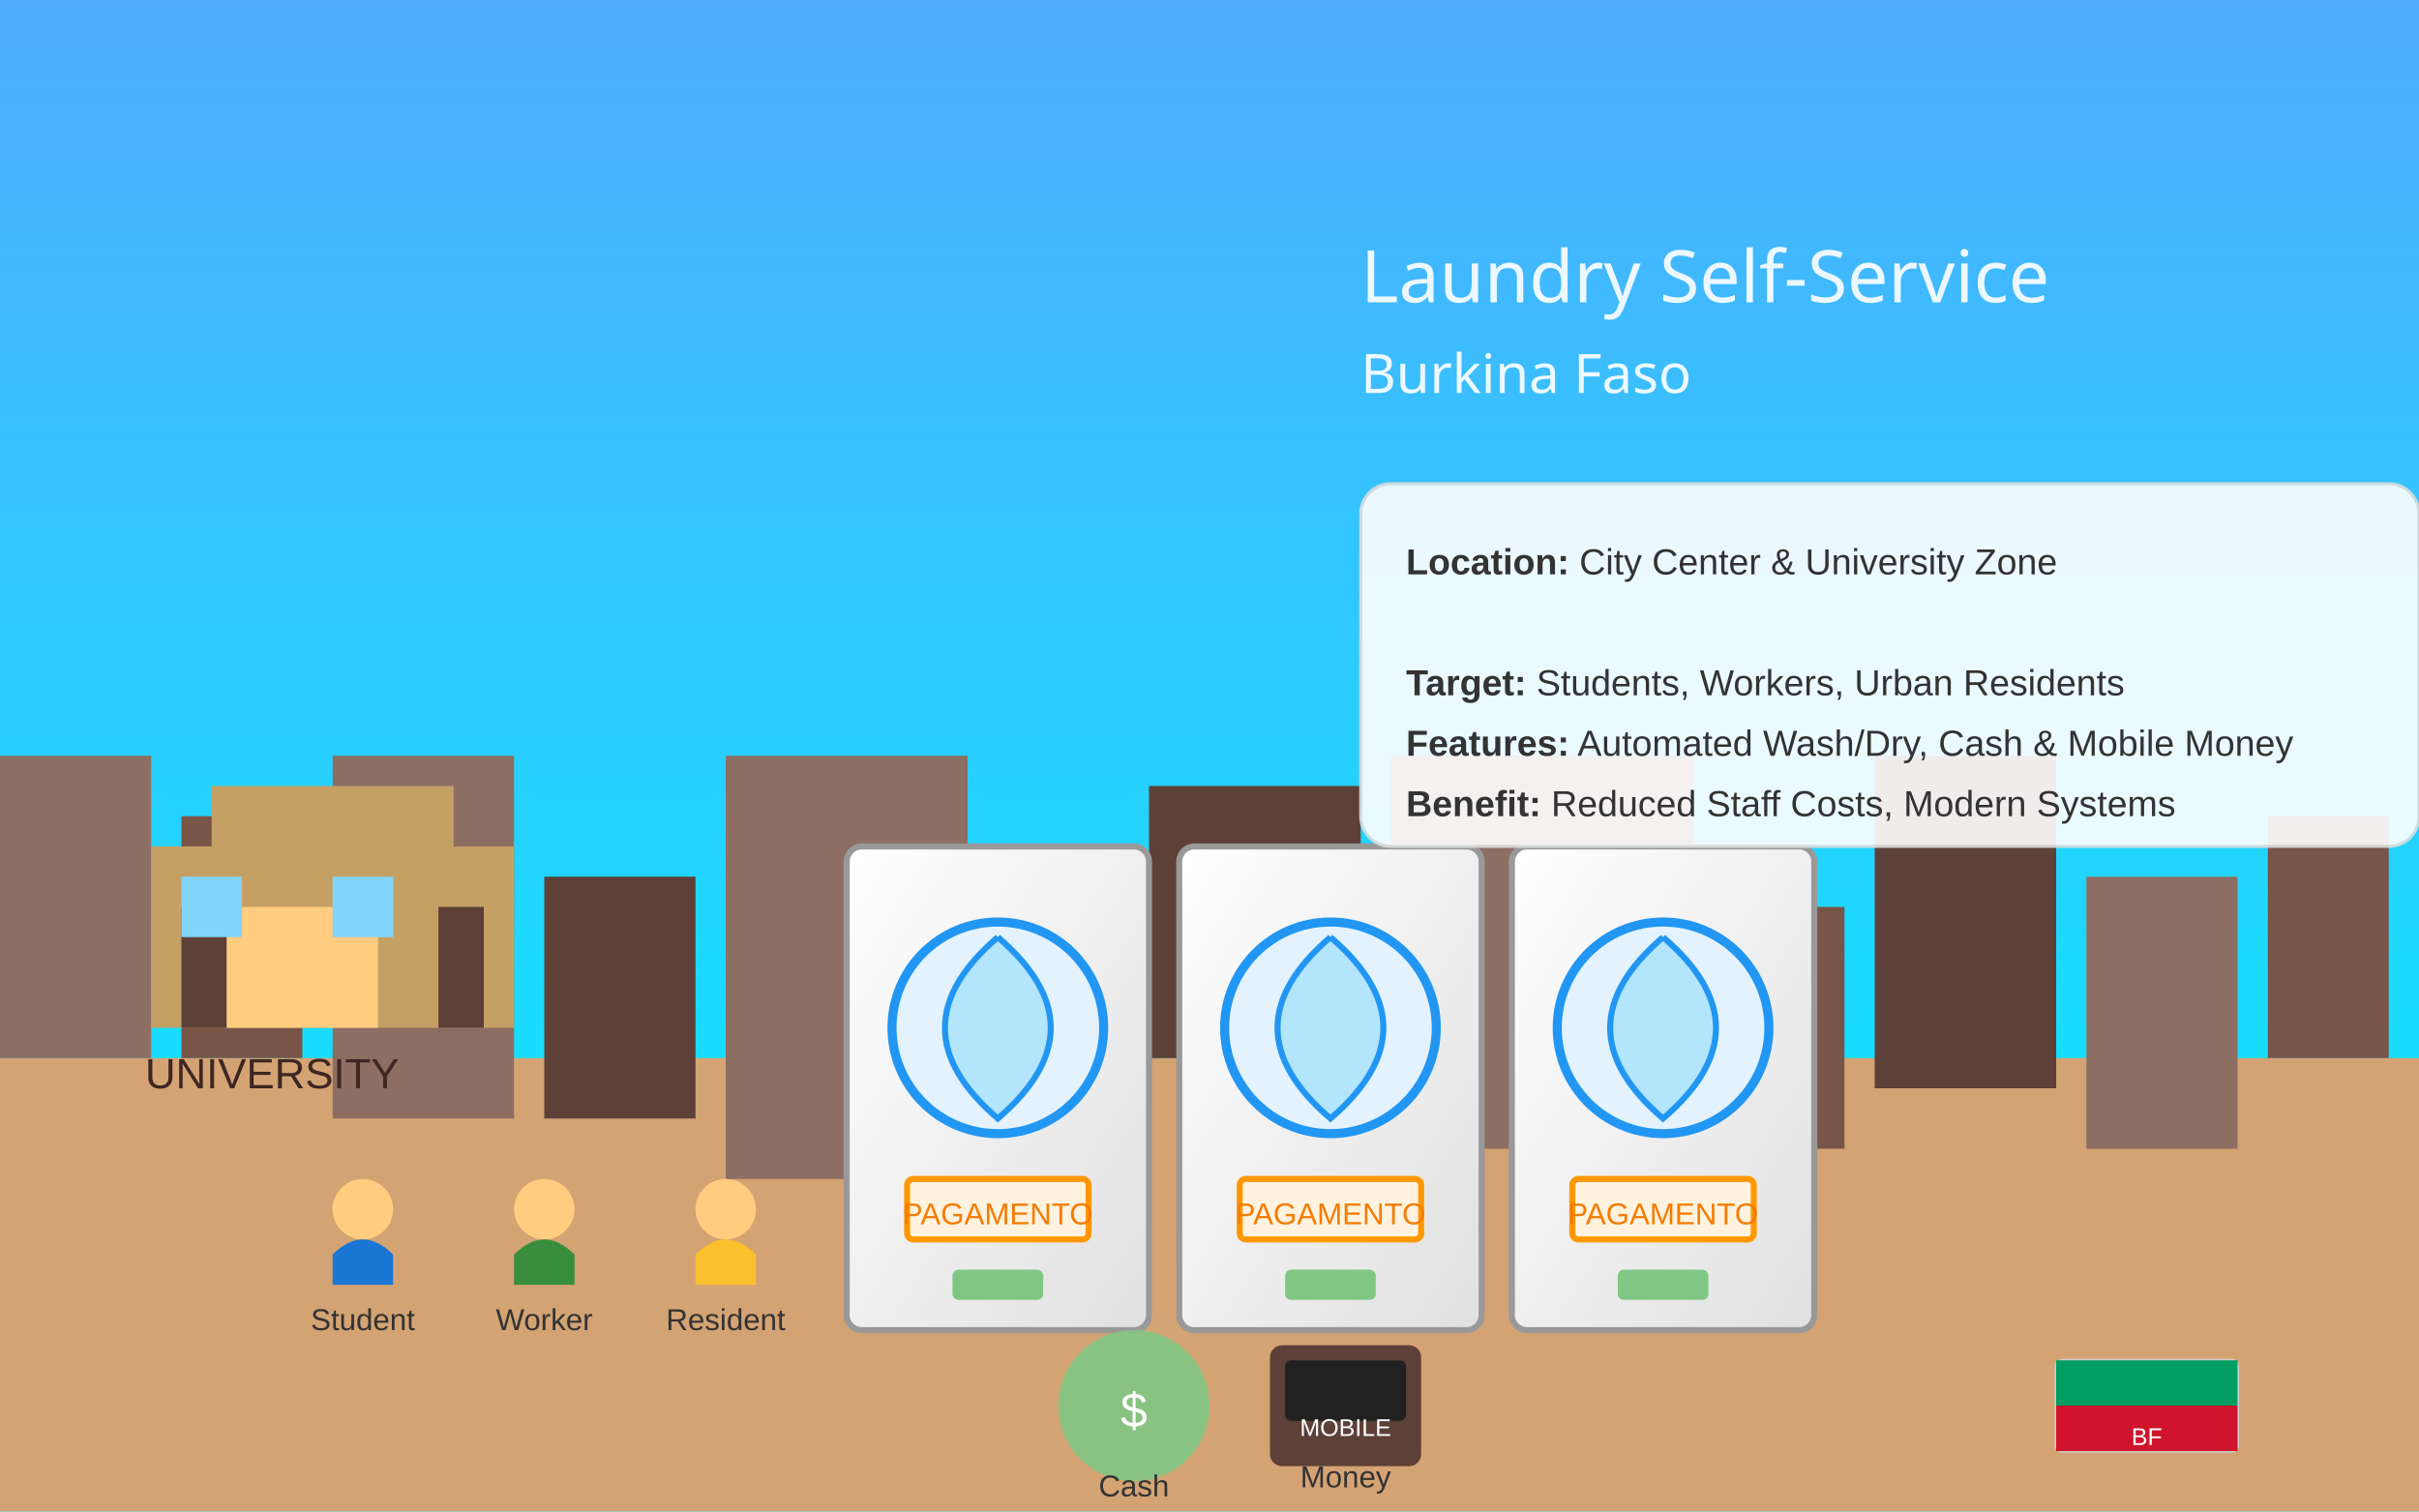
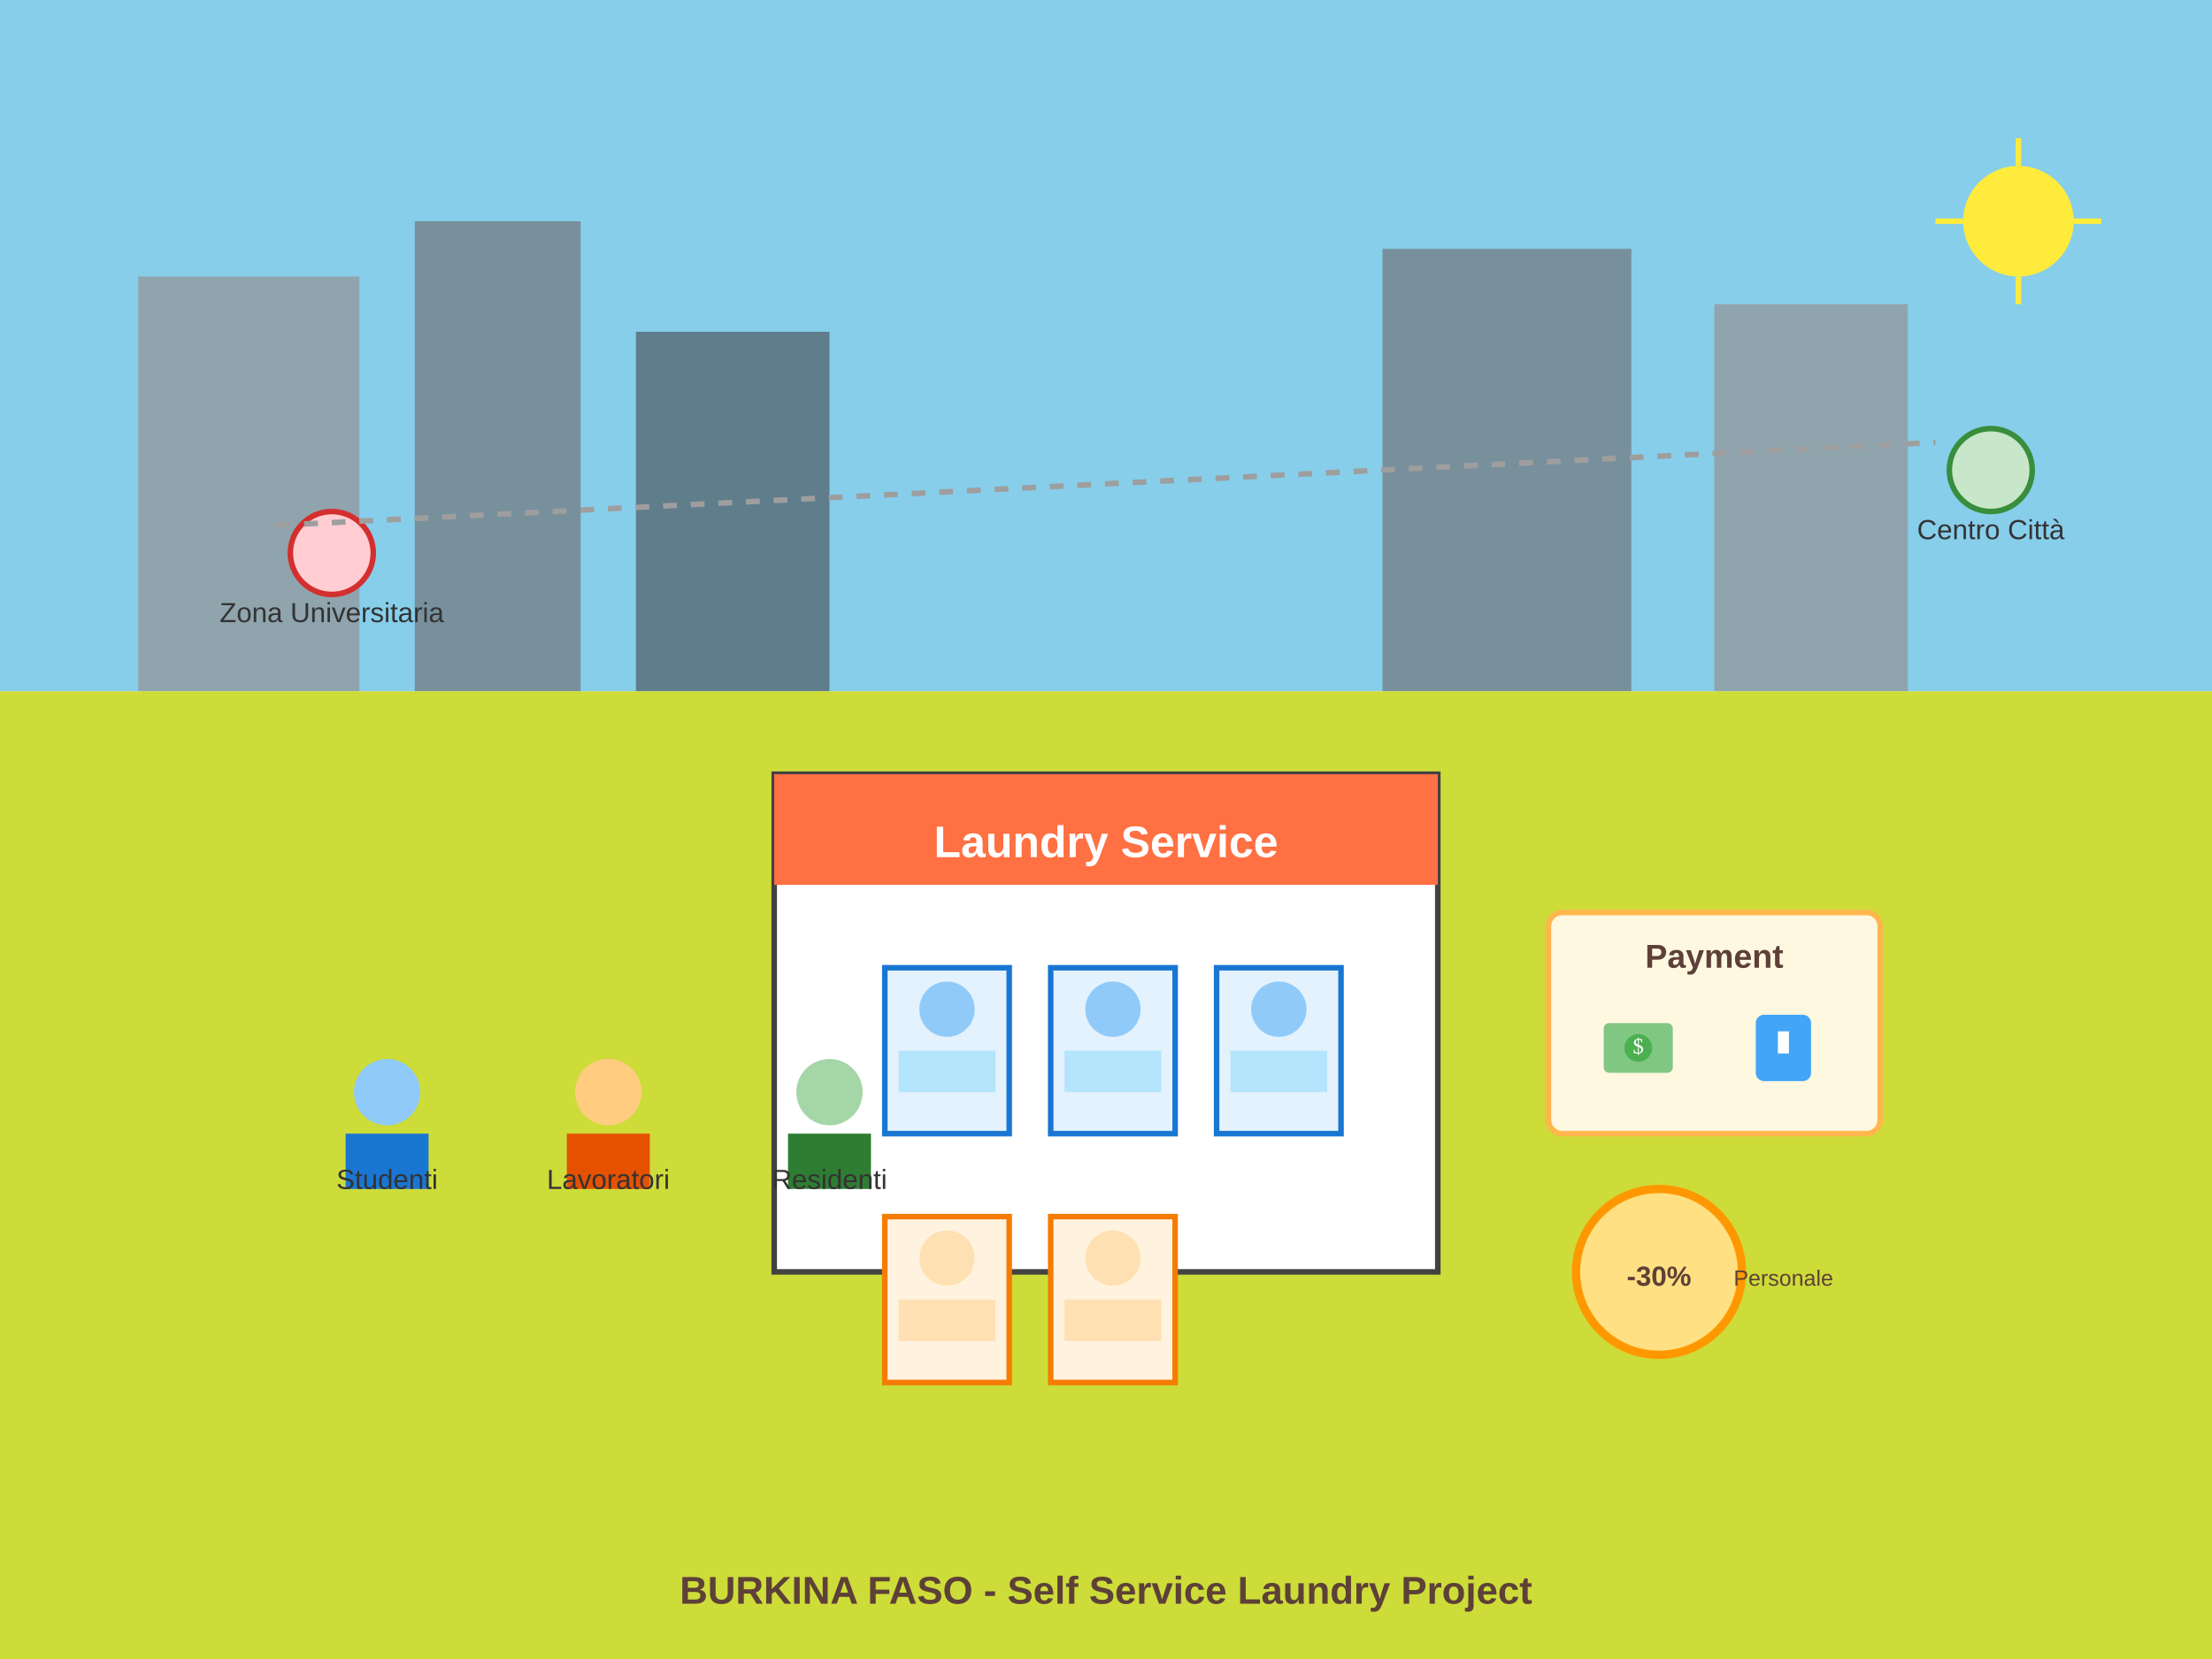
- <svg xmlns="http://www.w3.org/2000/svg" viewBox="0 0 800 500">
-   <defs>
-     <linearGradient id="skyGradient" x1="0%" y1="0%" x2="0%" y2="100%">
-       <stop offset="0%" style="stop-color:#4facfe;stop-opacity:1" />
-       <stop offset="100%" style="stop-color:#00f2fe;stop-opacity:1" />
-     </linearGradient>
-     <linearGradient id="machineGradient" x1="0%" y1="0%" x2="100%" y2="100%">
-       <stop offset="0%" style="stop-color:#ffffff;stop-opacity:1" />
-       <stop offset="100%" style="stop-color:#e0e0e0;stop-opacity:1" />
-     </linearGradient>
-   </defs>
-   <rect width="800" height="500" fill="url(#skyGradient)" />
-   <rect x="0" y="350" width="800" height="150" fill="#d4a373" />
-   <g id="cityline" transform="translate(0, 250)">
-     <rect x="0" y="0" width="50" height="100" fill="#8d6e63" />
-     <rect x="60" y="20" width="40" height="80" fill="#795548" />
-     <rect x="110" y="0" width="60" height="120" fill="#8d6e63" />
-     <rect x="180" y="40" width="50" height="80" fill="#5d4037" />
-     <rect x="240" y="0" width="80" height="140" fill="#8d6e63" />
-     <rect x="330" y="30" width="40" height="70" fill="#795548" />
-     <rect x="380" y="10" width="70" height="90" fill="#5d4037" />
-     <rect x="460" y="0" width="100" height="130" fill="#8d6e63" />
-     <rect x="570" y="50" width="40" height="80" fill="#795548" />
-     <rect x="620" y="0" width="60" height="110" fill="#5d4037" />
-     <rect x="690" y="40" width="50" height="90" fill="#8d6e63" />
-     <rect x="750" y="20" width="40" height="80" fill="#795548" />
+ <svg xmlns="http://www.w3.org/2000/svg" viewBox="0 0 800 600">
+   <rect width="800" height="600" fill="#f5f5f5" />
+   <rect width="800" height="250" fill="#87CEEB" />
+   <g id="city-background">
+     <rect x="50" y="100" width="80" height="150" fill="#90A4AE" />
+     <rect x="150" y="80" width="60" height="170" fill="#78909C" />
+     <rect x="230" y="120" width="70" height="130" fill="#607D8B" />
+     <rect x="500" y="90" width="90" height="160" fill="#78909C" />
+     <rect x="620" y="110" width="70" height="140" fill="#90A4AE" />
  </g>
-   <g id="university" transform="translate(50, 280)">
-     <rect x="0" y="0" width="120" height="60" fill="#c5a065" />
-     <rect x="20" y="-20" width="80" height="20" fill="#c5a065" />
-     <rect x="10" y="20" width="15" height="40" fill="#5d4037" />
-     <rect x="95" y="20" width="15" height="40" fill="#5d4037" />
-     <rect x="25" y="20" width="50" height="40" fill="#ffcc80" />
-     <rect x="10" y="10" width="20" height="20" fill="#81d4fa" />
-     <rect x="60" y="10" width="20" height="20" fill="#81d4fa" />
-     <text x="40" y="80" font-family="Arial" font-size="14" fill="#3e2723" text-anchor="middle">UNIVERSITY</text>
+   <rect x="0" y="250" width="800" height="350" fill="#CDDC39" />
+   <g id="laundromat-building">
+     <rect x="280" y="280" width="240" height="180" fill="#FFFFFF" stroke="#424242" stroke-width="2" />
+     <rect x="280" y="280" width="240" height="40" fill="#FF7043" />
+     <text x="400" y="310" text-anchor="middle" font-family="Arial" font-size="16" fill="white" font-weight="bold">Laundry Service</text>
  </g>
-   <g id="laundry-machines" transform="translate(280, 280)">
-     <g transform="translate(0, 0)">
-       <rect x="0" y="0" width="100" height="160" rx="5" fill="url(#machineGradient)" stroke="#999" stroke-width="2" />
-       <circle cx="50" cy="60" r="35" fill="#e3f2fd" stroke="#2196f3" stroke-width="3" />
-       <path d="M50 30 Q85 60 50 90 Q15 60 50 30" fill="#b3e5fc" stroke="#2196f3" stroke-width="2" />
-       <rect x="20" y="110" width="60" height="20" fill="#fff3e0" stroke="#ff9800" stroke-width="2" rx="2" />
-       <text x="50" y="125" font-family="Arial" font-size="10" fill="#f57c00" text-anchor="middle">PAGAMENTO</text>
-       <rect x="35" y="140" width="30" height="10" fill="#81c784" rx="2" />
+   <g id="washing-machines">
+     <g transform="translate(320, 350)">
+       <rect x="0" y="0" width="45" height="60" fill="#E3F2FD" stroke="#1976D2" stroke-width="2" />
+       <circle cx="22.5" cy="15" r="10" fill="#90CAF9" />
+       <rect x="5" y="30" width="35" height="15" fill="#B3E5FC" />
    </g>
-     <g transform="translate(110, 0)">
-       <rect x="0" y="0" width="100" height="160" rx="5" fill="url(#machineGradient)" stroke="#999" stroke-width="2" />
-       <circle cx="50" cy="60" r="35" fill="#e3f2fd" stroke="#2196f3" stroke-width="3" />
-       <path d="M50 30 Q85 60 50 90 Q15 60 50 30" fill="#b3e5fc" stroke="#2196f3" stroke-width="2" />
-       <rect x="20" y="110" width="60" height="20" fill="#fff3e0" stroke="#ff9800" stroke-width="2" rx="2" />
-       <text x="50" y="125" font-family="Arial" font-size="10" fill="#f57c00" text-anchor="middle">PAGAMENTO</text>
-       <rect x="35" y="140" width="30" height="10" fill="#81c784" rx="2" />
+     <g transform="translate(380, 350)">
+       <rect x="0" y="0" width="45" height="60" fill="#E3F2FD" stroke="#1976D2" stroke-width="2" />
+       <circle cx="22.5" cy="15" r="10" fill="#90CAF9" />
+       <rect x="5" y="30" width="35" height="15" fill="#B3E5FC" />
    </g>
-     <g transform="translate(220, 0)">
-       <rect x="0" y="0" width="100" height="160" rx="5" fill="url(#machineGradient)" stroke="#999" stroke-width="2" />
-       <circle cx="50" cy="60" r="35" fill="#e3f2fd" stroke="#2196f3" stroke-width="3" />
-       <path d="M50 30 Q85 60 50 90 Q15 60 50 30" fill="#b3e5fc" stroke="#2196f3" stroke-width="2" />
-       <rect x="20" y="110" width="60" height="20" fill="#fff3e0" stroke="#ff9800" stroke-width="2" rx="2" />
-       <text x="50" y="125" font-family="Arial" font-size="10" fill="#f57c00" text-anchor="middle">PAGAMENTO</text>
-       <rect x="35" y="140" width="30" height="10" fill="#81c784" rx="2" />
+     <g transform="translate(440, 350)">
+       <rect x="0" y="0" width="45" height="60" fill="#E3F2FD" stroke="#1976D2" stroke-width="2" />
+       <circle cx="22.5" cy="15" r="10" fill="#90CAF9" />
+       <rect x="5" y="30" width="35" height="15" fill="#B3E5FC" />
    </g>
  </g>
-   <g id="payment-methods" transform="translate(350, 440)">
-     <g transform="translate(0, 0)">
-       <circle cx="25" cy="25" r="25" fill="#81c784" opacity="0.9" />
-       <text x="25" y="32" font-family="Arial" font-size="16" fill="white" text-anchor="middle">$</text>
-       <text x="25" y="55" font-family="Arial" font-size="10" fill="#333" text-anchor="middle">Cash</text>
+   <g id="dryers">
+     <g transform="translate(320, 440)">
+       <rect x="0" y="0" width="45" height="60" fill="#FFF3E0" stroke="#F57C00" stroke-width="2" />
+       <circle cx="22.5" cy="15" r="10" fill="#FFE0B2" />
+       <rect x="5" y="30" width="35" height="15" fill="#FFE0B2" />
    </g>
-     <g transform="translate(70, 0)">
-       <rect x="0" y="5" width="50" height="40" rx="4" fill="#5d4037" />
-       <rect x="5" y="10" width="40" height="20" rx="2" fill="#212121" />
-       <text x="25" y="35" font-family="Arial" font-size="8" fill="white" text-anchor="middle">MOBILE</text>
-       <text x="25" y="52" font-family="Arial" font-size="10" fill="#333" text-anchor="middle">Money</text>
+     <g transform="translate(380, 440)">
+       <rect x="0" y="0" width="45" height="60" fill="#FFF3E0" stroke="#F57C00" stroke-width="2" />
+       <circle cx="22.5" cy="15" r="10" fill="#FFE0B2" />
+       <rect x="5" y="30" width="35" height="15" fill="#FFE0B2" />
    </g>
  </g>
-   <g id="people" transform="translate(100, 380)">
-     <g>
-       <circle cx="20" cy="20" r="10" fill="#ffcc80" />
-       <path d="M10 35 Q20 25 30 35 L30 45 L10 45 Z" fill="#1976d2" />
-       <text x="20" y="60" font-family="Arial" font-size="10" fill="#333" text-anchor="middle">Student</text>
+   <g id="payment-area" transform="translate(560, 330)">
+     <rect x="0" y="0" width="120" height="80" fill="#FFF8E1" stroke="#FFB74D" stroke-width="2" rx="5" />
+     <text x="60" y="20" text-anchor="middle" font-family="Arial" font-size="12" fill="#5D4037" font-weight="bold">Payment</text>
+     <g transform="translate(20, 35)">
+       <rect x="0" y="5" width="25" height="18" fill="#81C784" rx="2" />
+       <circle cx="12.5" cy="14" r="5" fill="#4CAF50" />
+       <text x="12.5" y="16" text-anchor="middle" font-size="8" fill="white">$</text>
    </g>
-     <g transform="translate(60, 0)">
-       <circle cx="20" cy="20" r="10" fill="#ffcc80" />
-       <path d="M10 35 Q20 25 30 35 L30 45 L10 45 Z" fill="#388e3c" />
-       <text x="20" y="60" font-family="Arial" font-size="10" fill="#333" text-anchor="middle">Worker</text>
-     </g>
-     <g transform="translate(120, 0)">
-       <circle cx="20" cy="20" r="10" fill="#ffcc80" />
-       <path d="M10 35 Q20 25 30 35 L30 45 L10 45 Z" fill="#fbc02d" />
-       <text x="20" y="60" font-family="Arial" font-size="10" fill="#333" text-anchor="middle">Resident</text>
+     <g transform="translate(75, 35)">
+       <rect x="0" y="2" width="20" height="24" fill="#42A5F5" rx="3" />
+       <rect x="8" y="8" width="4" height="8" fill="white" />
    </g>
  </g>
-   <g id="text-content" transform="translate(450, 100)">
-     <text x="0" y="0" font-family="Arial Black" font-size="24" fill="#fff" text-anchor="start" opacity="0.9">
-       <tspan x="0" dy="0">Laundry Self-Service</tspan>
-       <tspan x="0" dy="30" font-size="18">Burkina Faso</tspan>
-     </text>
-     <rect x="0" y="60" width="350" height="120" rx="10" fill="#ffffff" opacity="0.9" stroke="#ddd" stroke-width="1" />
-     <text x="15" y="90" font-family="Arial" font-size="12" fill="#333">
-       <tspan x="15" dy="0" font-weight="bold">Location:</tspan> City Center &amp; University Zone
-     </text>
-     <text x="15" y="110" font-family="Arial" font-size="12" fill="#333">
-       <tspan x="15" dy="20" font-weight="bold">Target:</tspan> Students, Workers, Urban Residents
-     </text>
-     <text x="15" y="130" font-family="Arial" font-size="12" fill="#333">
-       <tspan x="15" dy="20" font-weight="bold">Features:</tspan> Automated Wash/Dry, Cash &amp; Mobile Money
-     </text>
-     <text x="15" y="150" font-family="Arial" font-size="12" fill="#333">
-       <tspan x="15" dy="20" font-weight="bold">Benefit:</tspan> Reduced Staff Costs, Modern Systems
-     </text>
+   <g id="target-audience">
+     <g transform="translate(120, 380)">
+       <circle cx="20" cy="15" r="12" fill="#90CAF9" />
+       <rect x="5" y="30" width="30" height="20" fill="#1976D2" />
+       <text x="20" y="50" text-anchor="middle" font-family="Arial" font-size="10" fill="#333">Studenti</text>
+     </g>
+     <g transform="translate(200, 380)">
+       <circle cx="20" cy="15" r="12" fill="#FFCC80" />
+       <rect x="5" y="30" width="30" height="20" fill="#E65100" />
+       <text x="20" y="50" text-anchor="middle" font-family="Arial" font-size="10" fill="#333">Lavoratori</text>
+     </g>
+     <g transform="translate(280, 380)">
+       <circle cx="20" cy="15" r="12" fill="#A5D6A7" />
+       <rect x="5" y="30" width="30" height="20" fill="#2E7D32" />
+       <text x="20" y="50" text-anchor="middle" font-family="Arial" font-size="10" fill="#333">Residenti</text>
+     </g>
  </g>
-   <g transform="translate(680, 450)">
-     <rect x="0" y="0" width="60" height="30" rx="2" stroke="#ccc" stroke-width="1" />
-     <rect x="0" y="0" width="60" height="15" fill="#009E60" />
-     <rect x="0" y="15" width="60" height="15" fill="#CF142B" />
-     <text x="30" y="28" font-family="Arial" font-size="8" fill="#fff" text-anchor="middle">BF</text>
+   <g id="location-markers">
+     <g transform="translate(100, 180)">
+       <circle cx="20" cy="20" r="15" fill="#FFCDD2" stroke="#D32F2F" stroke-width="2" />
+       <text x="20" y="45" text-anchor="middle" font-family="Arial" font-size="10" fill="#333">Zona Universitaria</text>
+     </g>
+     <g transform="translate(700, 150)">
+       <circle cx="20" cy="20" r="15" fill="#C8E6C9" stroke="#388E3C" stroke-width="2" />
+       <text x="20" y="45" text-anchor="middle" font-family="Arial" font-size="10" fill="#333">Centro Città</text>
+     </g>
+     <line x1="100" y1="190" x2="700" y2="160" stroke="#9E9E9E" stroke-width="2" stroke-dasharray="5,5" />
+   </g>
+   <g id="cost-savings" transform="translate(560, 440)">
+     <circle cx="40" cy="20" r="30" fill="#FFE082" stroke="#FF9800" stroke-width="3" />
+     <text x="40" y="25" text-anchor="middle" font-family="Arial" font-size="10" fill="#5D4037" font-weight="bold">-30%</text>
+     <text x="85" y="25" text-anchor="middle" font-family="Arial" font-size="8" fill="#5D4037">Personale</text>
+   </g>
+   <text x="400" y="580" text-anchor="middle" font-family="Arial" font-size="14" fill="#5D4037" font-weight="bold">BURKINA FASO - Self Service Laundry Project</text>
+   <g transform="translate(700, 50)">
+     <circle cx="30" cy="30" r="20" fill="#FFEB3B" />
+     <g stroke="#FFEB3B" stroke-width="2">
+       <line x1="30" y1="0" x2="30" y2="10" />
+       <line x1="30" y1="50" x2="30" y2="60" />
+       <line x1="0" y1="30" x2="10" y2="30" />
+       <line x1="50" y1="30" x2="60" y2="30" />
+     </g>
  </g>
</svg>
